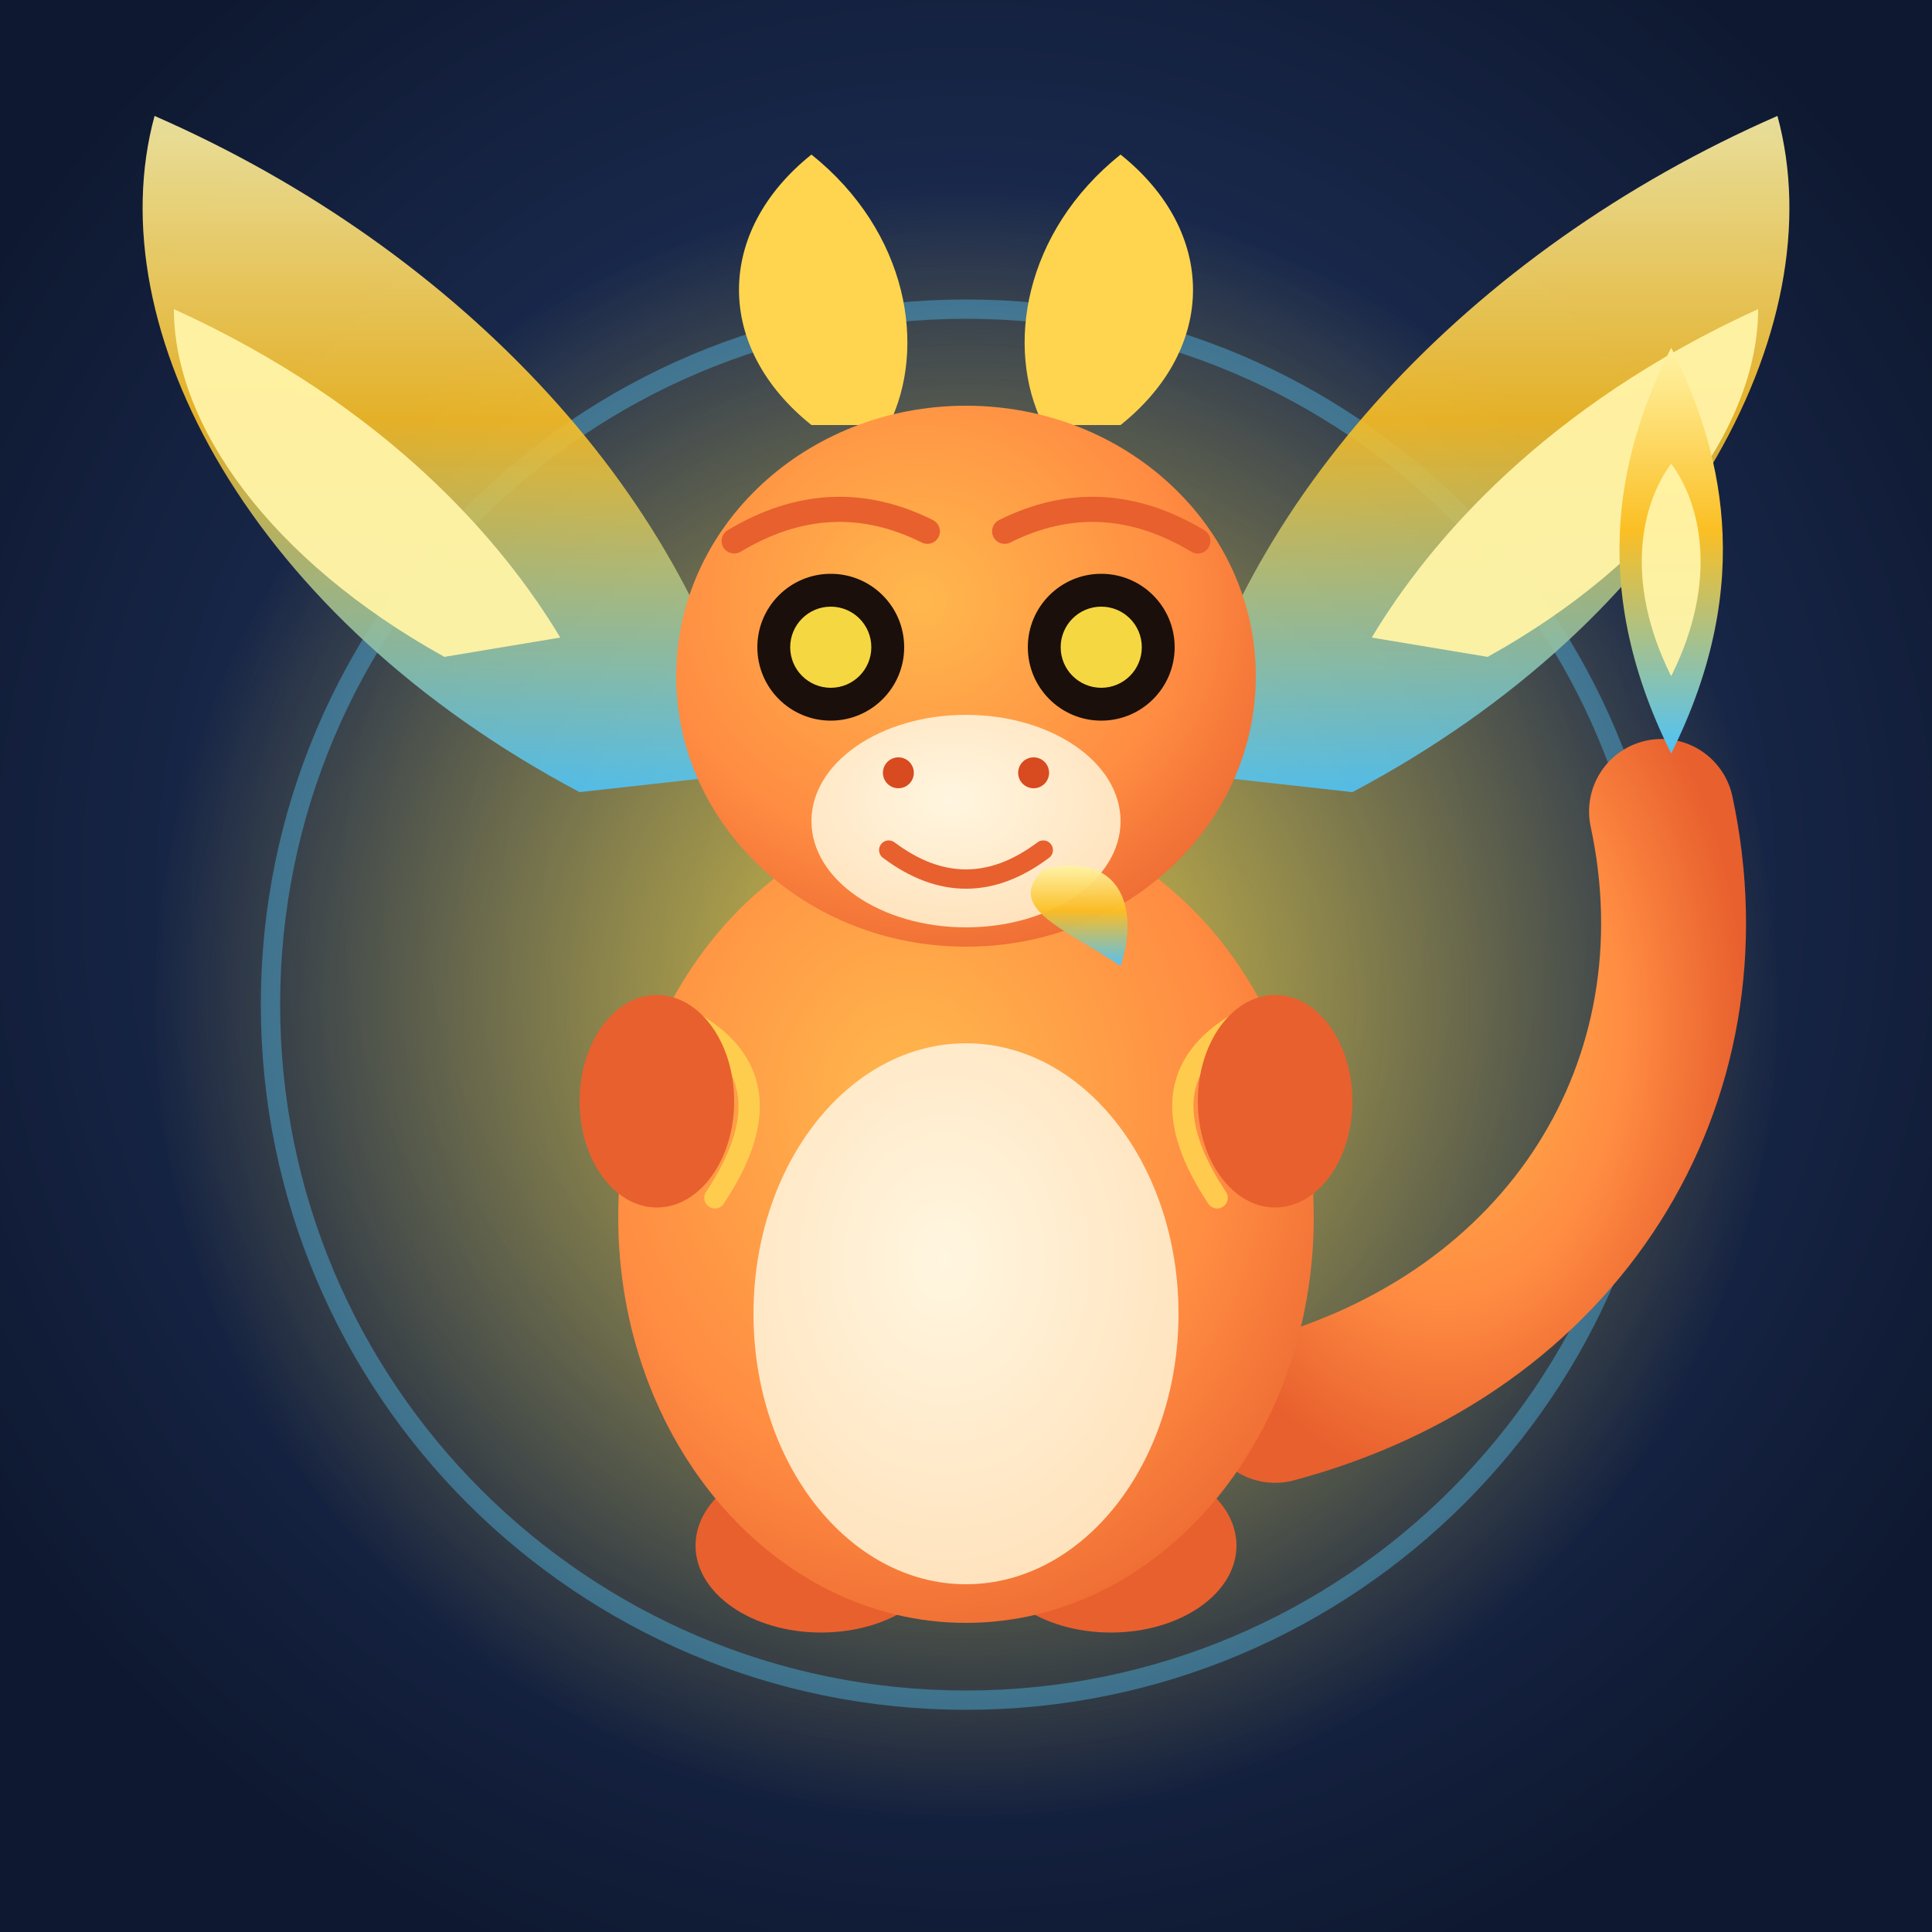
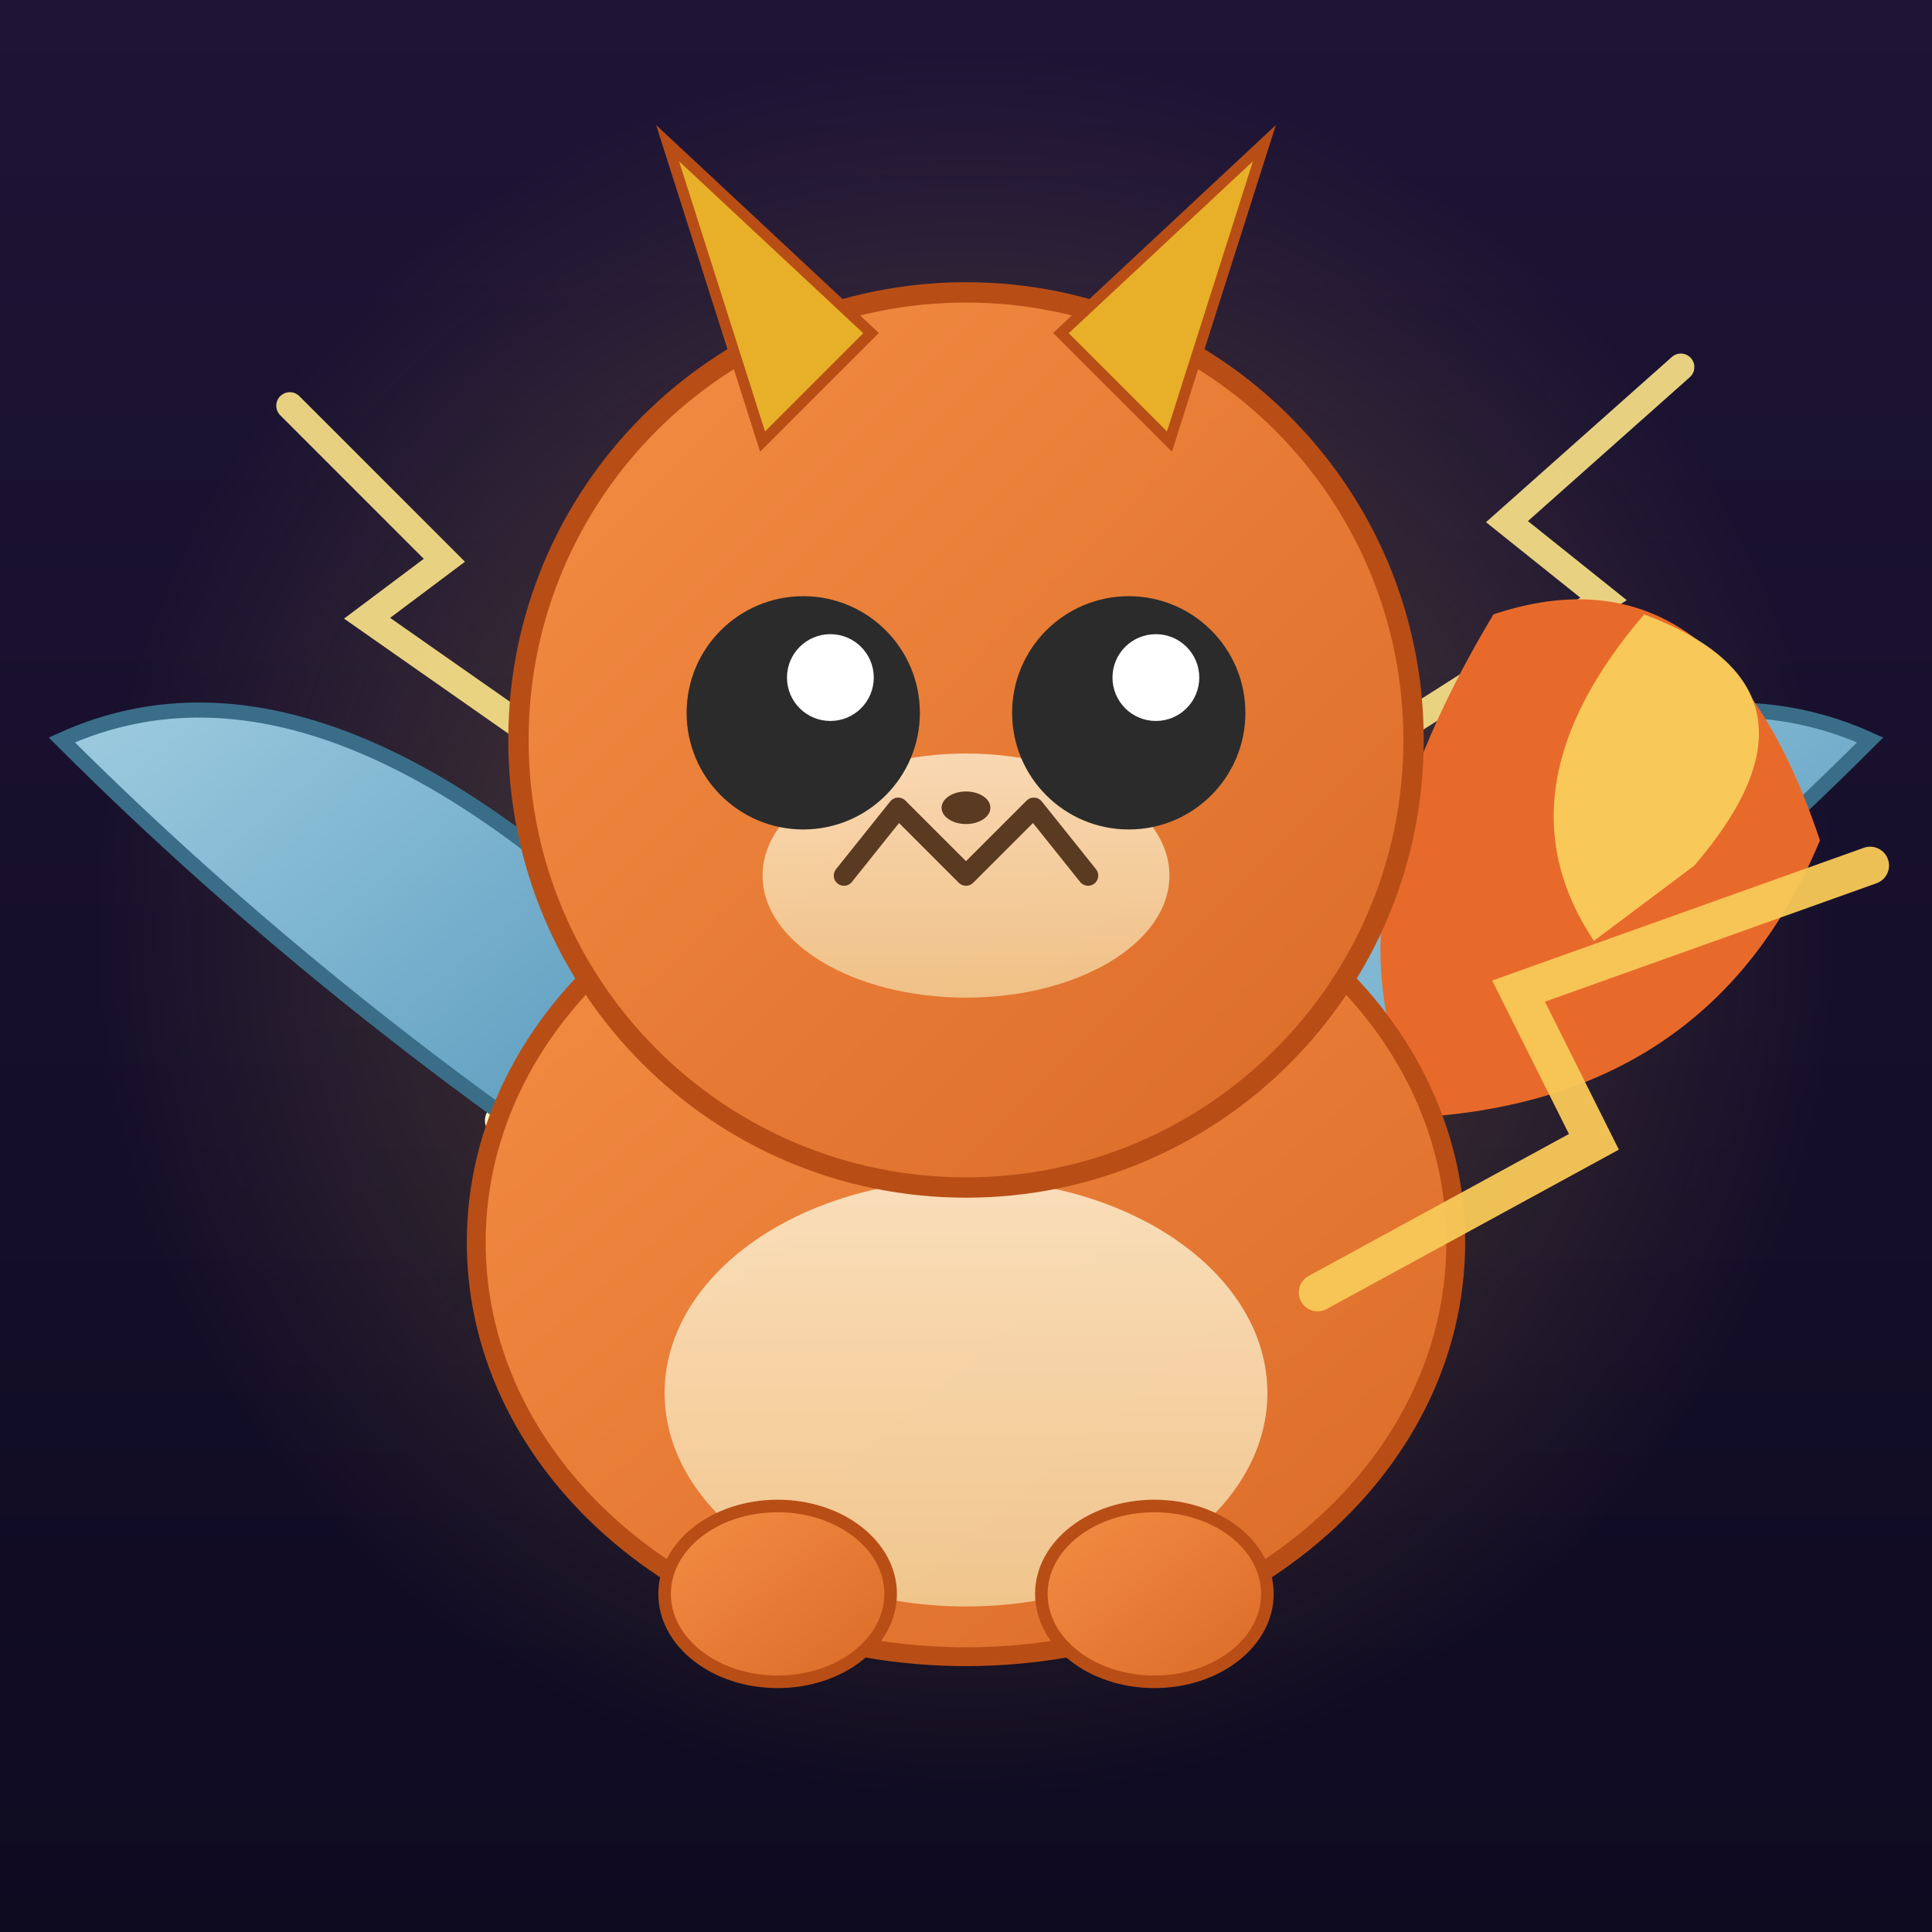
- <svg xmlns="http://www.w3.org/2000/svg" viewBox="0 0 200 200" role="img" aria-label="小火龙·六阶·道果·超级喷火龙圣焰">
+ <svg xmlns="http://www.w3.org/2000/svg" viewBox="0 0 200 200" role="img" aria-label="小火龙·六阶·圣焰传说">
  <defs>
-     <radialGradient id="bg" cx="50%" cy="46%" r="60%">
-       <stop offset="0%" stop-color="#2A3A5E" />
-       <stop offset="55%" stop-color="#1A2A4E" />
-       <stop offset="100%" stop-color="#0E1830" />
+     <linearGradient id="bg" x1="0" y1="0" x2="0" y2="1">
+       <stop offset="0%" stop-color="#1E1436" />
+       <stop offset="100%" stop-color="#0E0A20" />
+     </linearGradient>
+     <linearGradient id="fur" x1="0" y1="0" x2="1" y2="1">
+       <stop offset="0%" stop-color="#F58E44" />
+       <stop offset="100%" stop-color="#DA6A28" />
+     </linearGradient>
+     <linearGradient id="belly" x1="0" y1="0" x2="0" y2="1">
+       <stop offset="0%" stop-color="#FCE8C8" />
+       <stop offset="100%" stop-color="#F2CE96" />
+     </linearGradient>
+     <linearGradient id="wing" x1="0" y1="0" x2="1" y2="1">
+       <stop offset="0%" stop-color="#9ECCE0" />
+       <stop offset="100%" stop-color="#4E92B8" />
+     </linearGradient>
+     <radialGradient id="aura" cx="50%" cy="50%" r="50%">
+       <stop offset="0%" stop-color="#F8C858" stop-opacity="0.3" />
+       <stop offset="100%" stop-color="#F8C858" stop-opacity="0" />
    </radialGradient>
-     <radialGradient id="body" cx="42%" cy="36%" r="76%">
-       <stop offset="0%" stop-color="#FFB84D" />
-       <stop offset="60%" stop-color="#FF8C42" />
-       <stop offset="100%" stop-color="#E8602E" />
-     </radialGradient>
-     <radialGradient id="belly" cx="45%" cy="40%" r="70%">
-       <stop offset="0%" stop-color="#FFF6E0" />
-       <stop offset="100%" stop-color="#FFE0B8" />
-     </radialGradient>
-     <linearGradient id="holy" x1="0" y1="1" x2="0" y2="0">
-       <stop offset="0%" stop-color="#4FC3F7" />
-       <stop offset="55%" stop-color="#FBBF24" />
-       <stop offset="100%" stop-color="#FFF3A6" />
-     </linearGradient>
-     <radialGradient id="core" cx="50%" cy="50%" r="50%">
-       <stop offset="0%" stop-color="#F5D742" stop-opacity="0.9" />
-       <stop offset="100%" stop-color="#F5D742" stop-opacity="0" />
-     </radialGradient>
+     <g id="ch-head">
+       <circle cx="0" cy="0" r="33" fill="url(#fur)" stroke="#B84E16" stroke-width="1.5" />
+       <ellipse cx="0" cy="10" rx="15" ry="9" fill="url(#belly)" opacity="0.85" />
+       <circle cx="-12" cy="-2" r="8.6" fill="#2B2B2B" />
+       <circle cx="-10" cy="-4.6" r="3.2" fill="#FFF" />
+       <circle cx="12" cy="-2" r="8.6" fill="#2B2B2B" />
+       <circle cx="14" cy="-4.6" r="3.2" fill="#FFF" />
+       <ellipse cx="0" cy="5" rx="1.8" ry="1.2" fill="#5A3A20" />
+       <path d="M -9 10 L -5 5 L 0 10 L 5 5 L 9 10" fill="none" stroke="#5A3A20" stroke-width="1.5" stroke-linecap="round" stroke-linejoin="round" />
+       <path d="M -15 -22 L -22 -44 L -7 -30 Z" fill="#E8B028" stroke="#B84E16" stroke-width="0.8" />
+       <path d="M 15 -22 L 22 -44 L 7 -30 Z" fill="#E8B028" stroke="#B84E16" stroke-width="0.8" />
+     </g>
  </defs>
  <rect width="200" height="200" fill="url(#bg)" />
-   <circle cx="100" cy="104" r="84" fill="url(#core)">
-     <animate attributeName="r" values="84;94;84" dur="3.2s" repeatCount="indefinite" />
-     <animate attributeName="opacity" values="0.9;0.5;0.9" dur="3.2s" repeatCount="indefinite" />
+   <circle cx="100" cy="96" r="90" fill="url(#aura)">
+     <animate attributeName="opacity" values="1;0.6;1" dur="1.8s" repeatCount="indefinite" />
  </circle>
-   <circle cx="100" cy="104" r="72" fill="none" stroke="#4FC3F7" stroke-width="2" opacity="0.4">
-     <animateTransform attributeName="transform" type="rotate" values="0 100 104;25 100 104;0 100 104" dur="7s" repeatCount="indefinite" />
-   </circle>
-   <g>
-     <animateTransform attributeName="transform" type="rotate" values="0 100 70;-3 100 70;0 100 70" dur="2.6s" repeatCount="indefinite" />
-     <path d="M 60 82 C 26 64 10 34 16 12 C 48 26 72 52 78 80 Z" fill="url(#holy)" opacity="0.9" />
-     <path d="M 140 82 C 174 64 190 34 184 12 C 152 26 128 52 122 80 Z" fill="url(#holy)" opacity="0.9" />
-     <path d="M 46 68 C 28 58 18 44 18 32 C 40 42 52 56 58 66 Z" fill="#FFF3A6" opacity="0.95" />
-     <path d="M 154 68 C 172 58 182 44 182 32 C 160 42 148 56 142 66 Z" fill="#FFF3A6" opacity="0.95" />
+   <g stroke="#FDE68A" stroke-width="2.8" opacity="0.9" stroke-linecap="round" fill="none">
+     <path d="M 30 42 L 46 58 L 38 64 L 58 78">
+       <animate attributeName="opacity" values="0.9;0.4;0.9" dur="1.2s" repeatCount="indefinite" />
+     </path>
+     <path d="M 174 38 L 156 54 L 166 62 L 144 76">
+       <animate attributeName="opacity" values="0.85;0.35;0.85" dur="1.5s" repeatCount="indefinite" />
+     </path>
  </g>
-   <path d="M 132 146 C 162 138 178 112 172 84" fill="none" stroke="url(#body)" stroke-width="15" stroke-linecap="round" />
-   <g>
-     <animateTransform attributeName="transform" type="scale" values="1 1;1.15 1.2;1 1" dur="1.8s" repeatCount="indefinite" transform-origin="170 60" />
-     <path d="M 173 78 C 164 60 168 46 173 36 C 178 46 182 60 173 78 Z" fill="url(#holy)" />
-     <path d="M 173 70 C 168 60 170 52 173 48 C 176 52 178 60 173 70 Z" fill="#FFF3A6" opacity="0.95" />
-   </g>
-   <ellipse cx="85" cy="160" rx="13" ry="9" fill="#E8602E" />
-   <ellipse cx="115" cy="160" rx="13" ry="9" fill="#E8602E" />
-   <ellipse cx="100" cy="126" rx="36" ry="42" fill="url(#body)" />
-   <ellipse cx="100" cy="136" rx="22" ry="28" fill="url(#belly)" />
-   <path d="M 72 106 Q 82 112 74 124" fill="none" stroke="#FFD54F" stroke-width="2.2" stroke-linecap="round" opacity="0.85" />
-   <path d="M 128 106 Q 118 112 126 124" fill="none" stroke="#FFD54F" stroke-width="2.2" stroke-linecap="round" opacity="0.85" />
-   <ellipse cx="68" cy="114" rx="8" ry="11" fill="#E8602E" />
-   <ellipse cx="132" cy="114" rx="8" ry="11" fill="#E8602E" />
-   <path d="M 84 44 C 74 36 74 24 84 16 C 94 24 96 36 92 44 Z" fill="#FFD54F" />
-   <path d="M 116 44 C 126 36 126 24 116 16 C 106 24 104 36 108 44 Z" fill="#FFD54F" />
-   <ellipse cx="100" cy="70" rx="30" ry="28" fill="url(#body)" />
-   <ellipse cx="100" cy="85" rx="16" ry="11" fill="url(#belly)" />
-   <circle cx="93" cy="80" r="1.6" fill="#D84A20" />
-   <circle cx="107" cy="80" r="1.6" fill="#D84A20" />
-   <circle cx="86" cy="67" r="7.6" fill="#1A0F0A" />
-   <circle cx="114" cy="67" r="7.6" fill="#1A0F0A" />
-   <circle cx="86" cy="67" r="4.2" fill="#F5D742" />
-   <circle cx="114" cy="67" r="4.2" fill="#F5D742" />
-   <path d="M 76 56 Q 86 50 96 55" fill="none" stroke="#E8602E" stroke-width="2.6" stroke-linecap="round" />
-   <path d="M 124 56 Q 114 50 104 55" fill="none" stroke="#E8602E" stroke-width="2.6" stroke-linecap="round" />
-   <path d="M 92 88 Q 100 94 108 88" fill="none" stroke="#E8602E" stroke-width="2" stroke-linecap="round" />
-   <path d="M 108 90 C 116 88 118 94 116 100 C 110 96 104 94 108 90 Z" fill="url(#holy)" opacity="0.95">
-     <animate attributeName="opacity" values="0.95;0.5;0.95" dur="1.6s" repeatCount="indefinite" />
-   </path>
-   <g fill="#4FC3F7">
-     <circle cx="52" cy="110">
-       <animate attributeName="cy" values="110;100;110" dur="2.4s" repeatCount="indefinite" />
-       <animate attributeName="opacity" values="0.85;0.2;0.85" dur="2.4s" repeatCount="indefinite" />
+   <g fill="#FFF8C0">
+     <circle cx="52" cy="116" r="1.8">
+       <animate attributeName="cy" values="116;100;116" dur="3s" repeatCount="indefinite" />
+       <animate attributeName="opacity" values="0.8;0.1;0.8" dur="3s" repeatCount="indefinite" />
    </circle>
-     <circle cx="148" cy="108">
-       <animate attributeName="cy" values="108;98;108" dur="2.8s" repeatCount="indefinite" />
-       <animate attributeName="opacity" values="0.75;0.15;0.75" dur="2.8s" repeatCount="indefinite" />
-     </circle>
-     <circle cx="100" cy="182">
-       <animate attributeName="cy" values="182;172;182" dur="3s" repeatCount="indefinite" />
-       <animate attributeName="opacity" values="0.6;0.15;0.6" dur="3s" repeatCount="indefinite" />
+     <circle cx="150" cy="92" r="1.5">
+       <animate attributeName="cy" values="92;76;92" dur="3.4s" repeatCount="indefinite" />
+       <animate attributeName="opacity" values="0.7;0.1;0.7" dur="3.4s" repeatCount="indefinite" />
    </circle>
  </g>
+   <g transform="translate(100,126) scale(1.3)">
+     <animateTransform attributeName="transform" type="translate" values="100 126;100 118;100 126" dur="1.5s" repeatCount="indefinite" />
+     <path d="M -20 -16 Q -50 -48 -72 -38 Q -50 -16 -22 2 Z" fill="url(#wing)" stroke="#3A6E88" stroke-width="1.2">
+       <animateTransform attributeName="transform" type="rotate" values="0 -26 -8;-5 -26 -8;0 -26 -8" dur="1.1s" repeatCount="indefinite" />
+     </path>
+     <path d="M 20 -16 Q 50 -48 72 -38 Q 50 -16 22 2 Z" fill="url(#wing)" stroke="#3A6E88" stroke-width="1.2">
+       <animateTransform attributeName="transform" type="rotate" values="0 26 -8;5 26 -8;0 26 -8" dur="1.1s" repeatCount="indefinite" />
+     </path>
+     <path d="M 28 -8 Q 58 -6 68 -30 Q 60 -54 42 -48 Q 30 -28 34 -14 Z" fill="#E86A2A">
+       <animateTransform attributeName="transform" type="scale" values="1 1;1 1.25;1 1" dur="0.45s" repeatCount="indefinite" additive="sum" />
+     </path>
+     <path d="M 58 -28 Q 70 -42 54 -48 Q 42 -34 50 -22 Z" fill="#F8C858" />
+     <path d="M 16 -6 Q 25 -8 31 -10" stroke="#B84E16" stroke-width="2.6" stroke-linecap="round" fill="none" />
+     <ellipse cx="0" cy="2" rx="39" ry="33" fill="url(#fur)" stroke="#B84E16" stroke-width="1.5" />
+     <ellipse cx="0" cy="14" rx="24" ry="17" fill="url(#belly)" opacity="0.9" />
+     <path d="M 0 -28 L 3 -20 M 9 -28 L 10 -20 M -7 -28 L -5 -20" stroke="#B84E16" stroke-width="3.2" stroke-linecap="round" />
+     <ellipse cx="-15" cy="30" rx="9" ry="7" fill="url(#fur)" stroke="#B84E16" stroke-width="1" />
+     <ellipse cx="15" cy="30" rx="9" ry="7" fill="url(#fur)" stroke="#B84E16" stroke-width="1" />
+     <use href="#ch-head" transform="translate(0,-38) scale(1.08)" />
+     <g stroke="#F8C858" stroke-width="3" opacity="0.95" stroke-linecap="round" fill="none">
+       <path d="M 28 6 L 50 -6 L 44 -18 L 72 -28">
+         <animate attributeName="opacity" values="0.95;0.45;0.95" dur="0.7s" repeatCount="indefinite" />
+       </path>
+     </g>
+   </g>
</svg>
